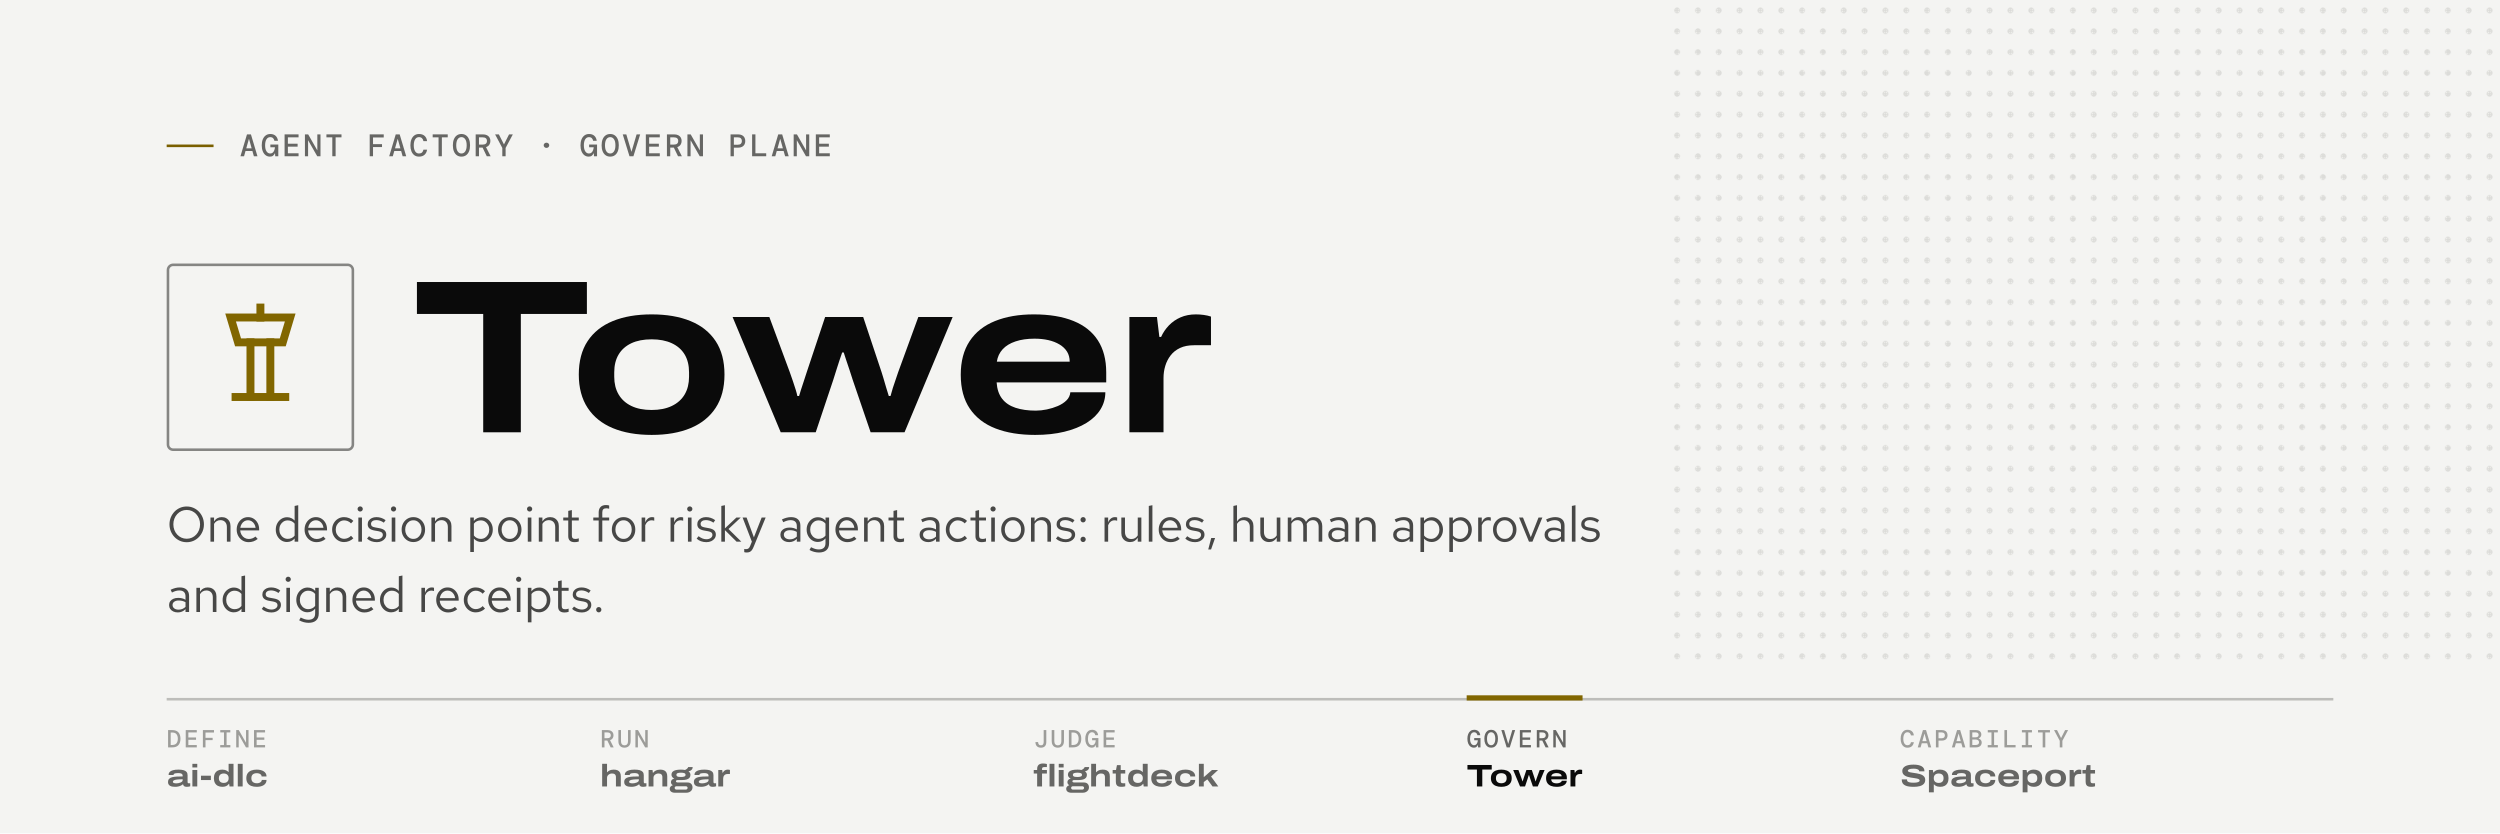
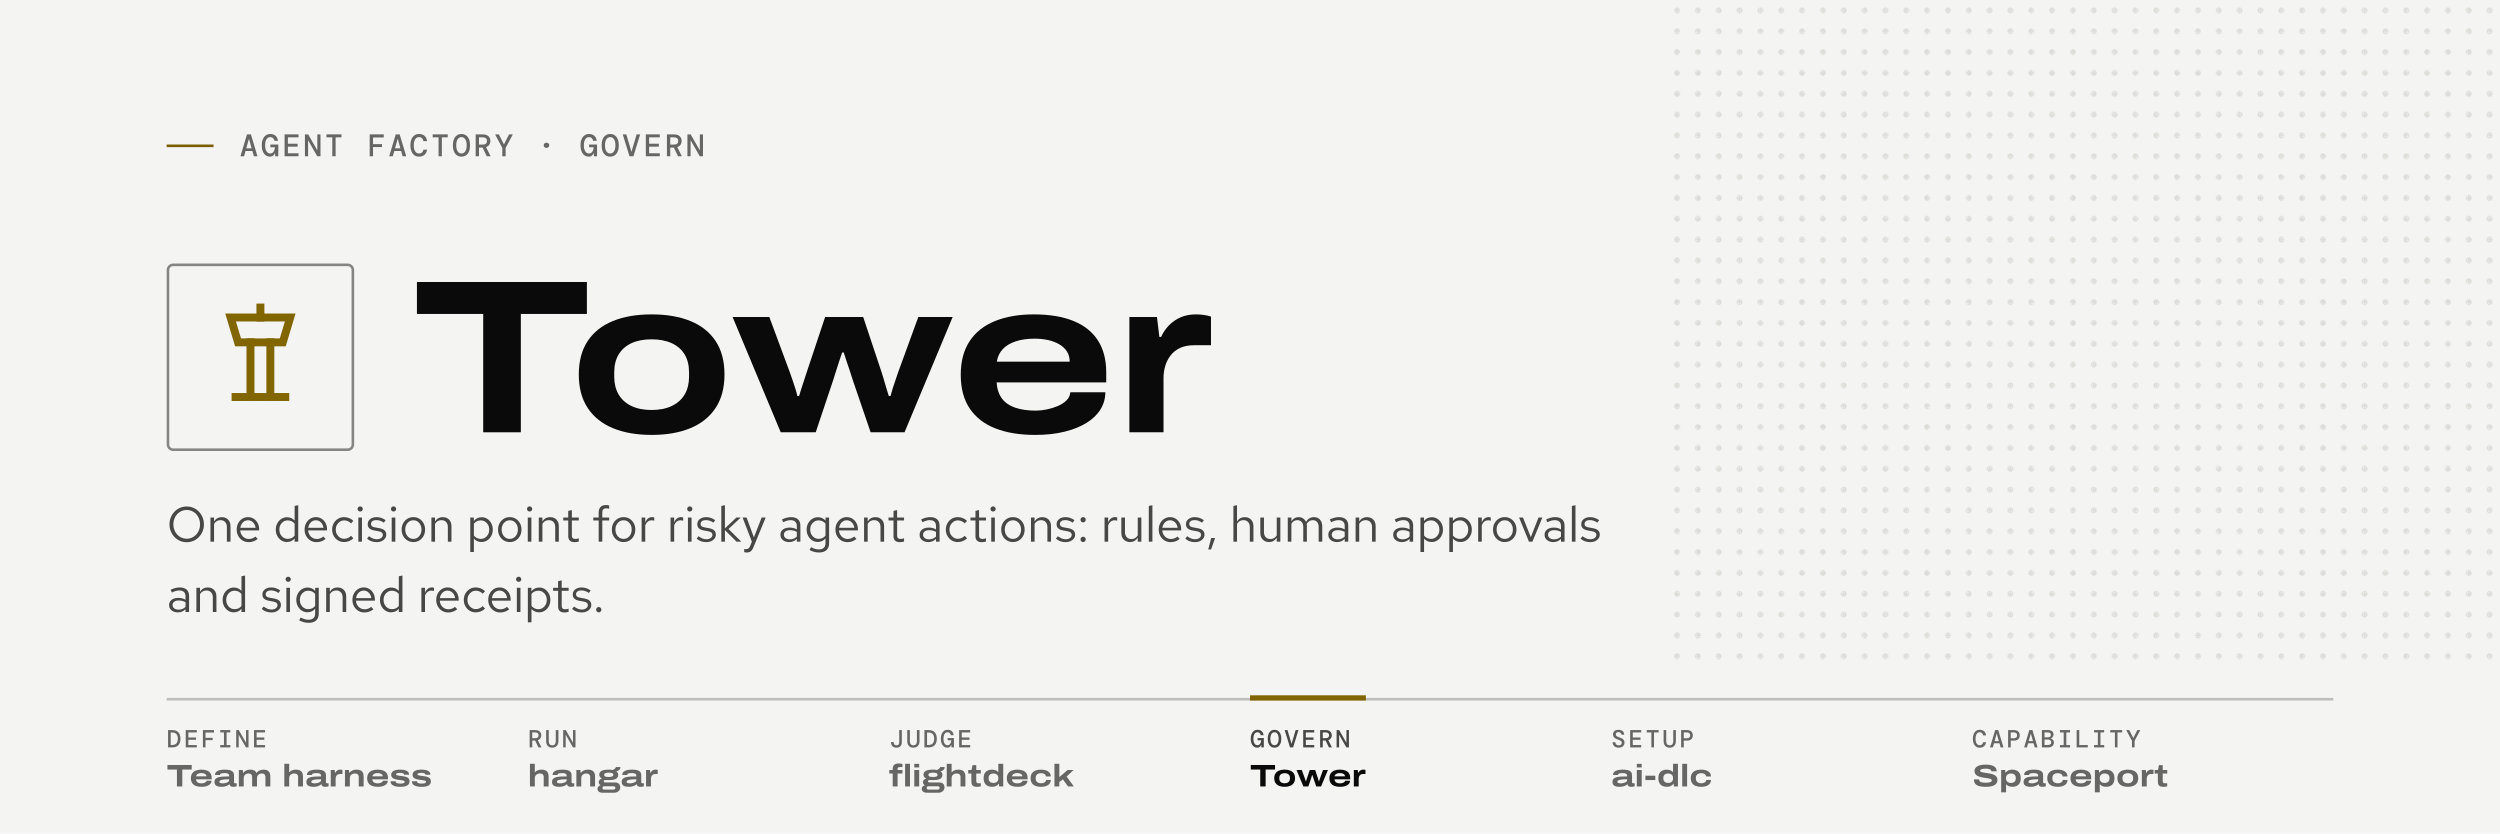
<svg xmlns="http://www.w3.org/2000/svg" width="960" height="320" viewBox="0 0 960 320" role="img" aria-labelledby="t d">
  <defs>
    <path id="m1" d="M28 0 237 700H363L572 0H457L410 168H190L143 0ZM297 550 214 253H386L303 550Z" />
    <path id="m7" d="M291 -12Q213 -12 154 32.5Q95 77 62 158Q29 239 29 350Q29 459 62 540Q95 621 156.5 666.5Q218 712 304 712Q408 712 471.5 655Q535 598 549 494H434Q424 548 390.5 580Q357 612 304 612Q223 612 180 542Q137 472 137 350Q137 223 182.5 155.5Q228 88 301 88Q350 88 382 117Q414 146 431 191.5Q448 237 452 288H305V376H559V0H461L454 94H448Q428 48 392 18Q356 -12 291 -12Z" />
    <path id="m5" d="M80 0V700H527V605H186V401H497V307H186V95H527V0Z" />
    <path id="m15" d="M51 0V700H155L448 187V700H549V0H445L152 513V0Z" />
    <path id="m21" d="M247 0V605H59V700H541V605H353V0Z" />
    <path id="m6" d="M84 0V700H533V601H190V387H478V294H190V0Z" />
    <path id="m3" d="M302 -12Q214 -12 152.5 33Q91 78 58.5 159.5Q26 241 26 349Q26 458 58.5 539.5Q91 621 153 666.5Q215 712 302 712Q415 712 482 650.5Q549 589 560 484H443Q434 539 398.5 575.5Q363 612 301 612Q222 612 178 542Q134 472 134 349Q134 227 178 157.5Q222 88 301 88Q365 88 399 121.5Q433 155 443 210H560Q544 107 479 47.5Q414 -12 302 -12Z" />
    <path id="m16" d="M300 -12Q215 -12 153 32Q91 76 58 157Q25 238 25 350Q25 462 58 543Q91 624 153 668Q215 712 300 712Q386 712 447.5 668Q509 624 542 543Q575 462 575 350Q575 238 542 157Q509 76 447.5 32Q386 -12 300 -12ZM300 88Q375 88 421 155.5Q467 223 467 350Q467 477 421 544.5Q375 612 300 612Q224 612 178.5 544.5Q133 477 133 350Q133 223 178.5 155.5Q224 88 300 88Z" />
    <path id="m19" d="M75 0V700H304Q386 700 439.5 672Q493 644 519.5 596.5Q546 549 546 489Q546 421 511.5 368.5Q477 316 406 292L553 0H430L296 277H181V0ZM181 373H298Q370 373 403.5 405Q437 437 437 489Q437 542 404 573.5Q371 605 297 605H181Z" />
    <path id="m26" d="M247 0V266L16 700H137L300 378L463 700H584L353 266V0Z" />
    <path id="m87" d="M300 267Q263 267 237 291.5Q211 316 211 351Q211 386 237 410Q263 434 300 434Q338 434 363.5 410Q389 386 389 351Q389 316 363.5 291.5Q338 267 300 267Z" />
    <path id="m23" d="M237 0 21 700H135L300 140L465 700H579L363 0Z" />
-     <path id="m17" d="M71 0V700H308Q388 700 440 672.5Q492 645 517 597Q542 549 542 487Q542 425 517 377Q492 329 440 301.5Q388 274 308 274H177V0ZM177 369H303Q371 369 402.5 401Q434 433 434 487Q434 540 402.5 572.5Q371 605 303 605H177Z" />
-     <path id="m12" d="M81 0V700H187V95H532V0Z" />
    <path id="d20" d="M328 0V541H25V687H802V541H500V0Z" />
    <path id="d43" d="M380 -12Q277 -12 202.5 19Q128 50 87.5 111.5Q47 173 47 264Q47 356 87.5 417Q128 478 202.5 508.5Q277 539 380 539Q483 539 557.5 508.5Q632 478 672.5 417Q713 356 713 264Q713 173 672.5 111.5Q632 50 557.5 19Q483 -12 380 -12ZM380 102Q434 102 472.5 120.5Q511 139 531 173Q551 207 551 254V274Q551 322 531 355.5Q511 389 472.5 407Q434 425 380 425Q325 425 287 407Q249 389 229 355.5Q209 322 209 274V254Q209 207 229 173Q249 139 287 120.5Q325 102 380 102Z" />
    <path id="d51" d="M224 0 4 527H172L265 276Q273 254 280 233Q287 212 292.5 194.5Q298 177 300 166H308Q311 177 316.5 194Q322 211 329 232Q336 253 343 275L427 527H601L685 275Q688 267 693.5 247.5Q699 228 705.5 206.5Q712 185 718 166H726Q730 182 736.5 202.5Q743 223 750 242.5Q757 262 761 275L853 527H1010L790 0H635L553 240Q546 263 538 286.5Q530 310 523 331Q516 352 512 365H505Q500 350 492.5 328.5Q485 307 478 283.5Q471 260 464 239L384 0Z" />
    <path id="d32" d="M387 -12Q282 -12 206 17.5Q130 47 88.5 108Q47 169 47 263Q47 355 87.5 416.5Q128 478 203.5 508.5Q279 539 381 539Q488 539 562 509Q636 479 674 420Q712 361 712 274V228H211Q214 182 236 153.5Q258 125 297.5 112Q337 99 390 99Q414 99 440.5 104.5Q467 110 490.5 120Q514 130 530 145.5Q546 161 548 183H708Q708 141 686 105Q664 69 622 43Q580 17 520.5 2.5Q461 -12 387 -12ZM212 323H545Q545 349 533 368.5Q521 388 498.5 401.5Q476 415 447 421.5Q418 428 384 428Q335 428 297.5 415.5Q260 403 238.5 379.5Q217 356 212 323Z" />
    <path id="d46" d="M69 0V527H195L206 436H214Q227 465 249.5 488.5Q272 512 303 525.5Q334 539 373 539Q391 539 409 536.5Q427 534 442 529V398H365Q327 398 300.5 385.5Q274 373 257.5 351.5Q241 330 233 303.5Q225 277 225 248V0Z" />
    <path id="s15" d="M405 -11Q332 -11 269 16.5Q206 44 158.5 93.5Q111 143 84 208.5Q57 274 57 350Q57 426 84 491.5Q111 557 158.5 606.5Q206 656 269 683.5Q332 711 405 711Q478 711 541 683.5Q604 656 651.5 606.5Q699 557 726 491.5Q753 426 753 350Q753 274 726 208.5Q699 143 651.5 93.5Q604 44 541 16.5Q478 -11 405 -11ZM405 59Q462 59 511 81Q560 103 597 143Q634 183 654.5 236Q675 289 675 350Q675 412 654.5 464.5Q634 517 597 557Q560 597 511 619Q462 641 405 641Q348 641 299 619Q250 597 213 557Q176 517 155.5 464.5Q135 412 135 350Q135 289 155.5 236Q176 183 213 143Q250 103 299 81Q348 59 405 59Z" />
    <path id="s41" d="M75 0V488H148V409Q176 453 215 474.5Q254 496 303 496Q356 496 395.5 473.5Q435 451 457.5 410.5Q480 370 480 316V0H407V295Q407 360 371.5 397.5Q336 435 276 435Q236 435 203 416Q170 397 148 360V0Z" />
    <path id="s31" d="M295 -10Q227 -10 172 23.5Q117 57 85 114.5Q53 172 53 244Q53 316 83.5 373Q114 430 166 463Q218 496 283 496Q347 496 397.5 463.5Q448 431 477.5 375.5Q507 320 507 250V228H124Q128 178 151.5 138.5Q175 99 213.5 76.5Q252 54 298 54Q336 54 371.5 67.5Q407 81 432 104L478 55Q436 22 391 6Q346 -10 295 -10ZM126 280H435Q430 324 408.5 358.5Q387 393 354.5 413Q322 433 282 433Q242 433 209 413.5Q176 394 154.5 359.5Q133 325 126 280Z" />
    <path id="s30" d="M278 -7Q215 -7 164 26.5Q113 60 83 116.5Q53 173 53 243Q53 314 83.5 370.5Q114 427 166 460.5Q218 494 282 494Q327 494 366 476.5Q405 459 434 426V722L507 737V0H434V65Q406 30 366 11.5Q326 -7 278 -7ZM296 57Q339 57 375 74Q411 91 434 122V364Q410 395 373.5 412.5Q337 430 296 430Q247 430 208.5 406Q170 382 147.5 340Q125 298 125 244Q125 191 147.5 148.5Q170 106 208.5 81.5Q247 57 296 57Z" />
    <path id="s29" d="M294 -8Q226 -8 171.5 25.5Q117 59 85 116.5Q53 174 53 244Q53 315 85 372Q117 429 171.5 462.5Q226 496 294 496Q348 496 397 476Q446 456 482 420L435 369Q409 398 372 414Q335 430 297 430Q249 430 210.5 405Q172 380 149 338Q126 296 126 244Q126 192 149 150Q172 108 210.5 83Q249 58 297 58Q335 58 372 74.5Q409 91 435 119L482 68Q446 32 397 12Q348 -8 294 -8Z" />
    <path id="s35" d="M74 0V488H147V0ZM111 609Q89 609 73.5 624.5Q58 640 58 661Q58 682 73.5 697.5Q89 713 111 713Q133 713 148.5 697.5Q164 682 164 661Q164 640 148.5 624.5Q133 609 111 609Z" />
    <path id="s46" d="M226 -10Q166 -10 115 8.5Q64 27 28 62L67 110Q111 78 148 63.5Q185 49 224 49Q277 49 312 74Q347 99 347 138Q347 168 326.5 185Q306 202 259 211L179 225Q108 238 74.5 269Q41 300 41 353Q41 395 63.5 427Q86 459 126 477.5Q166 496 217 496Q267 496 312 481.5Q357 467 403 435L367 384Q329 411 291 423.5Q253 436 214 436Q166 436 137 415Q108 394 108 358Q108 328 126.5 312Q145 296 192 288L274 273Q348 260 382 228Q416 196 416 142Q416 99 391 64.5Q366 30 323 10Q280 -10 226 -10Z" />
    <path id="s42" d="M290 -8Q223 -8 169 25Q115 58 84 115Q53 172 53 244Q53 316 84 373Q115 430 169 463Q223 496 290 496Q358 496 411.5 463Q465 430 496 373Q527 316 527 244Q527 172 496 115Q465 58 411.5 25Q358 -8 290 -8ZM290 56Q338 56 375 80.5Q412 105 433.5 148Q455 191 455 244Q455 298 433.5 340.5Q412 383 375 407.5Q338 432 290 432Q242 432 205 407.5Q168 383 146.5 340.5Q125 298 125 244Q125 191 146.5 148Q168 105 205 80.5Q242 56 290 56Z" />
    <path id="s43" d="M75 -209V488H147V418Q175 455 215.5 474.5Q256 494 305 494Q369 494 419.5 460.5Q470 427 500 370.5Q530 314 530 244Q530 174 499.5 117Q469 60 417.5 26.5Q366 -7 301 -7Q255 -7 216 10.5Q177 28 148 61V-209ZM287 56Q336 56 374.5 80.5Q413 105 435.5 147.5Q458 190 458 243Q458 297 435.5 339Q413 381 374.5 405.5Q336 430 287 430Q244 430 207.5 412.5Q171 395 148 363V124Q172 92 208.5 74Q245 56 287 56Z" />
    <path id="s47" d="M261 -10Q198 -10 165.5 20.5Q133 51 133 109V428H32V488H133V622L206 639V488H346V428H206V128Q206 89 222.5 72Q239 55 277 55Q296 55 311 58Q326 61 346 68V3Q326 -4 304 -7Q282 -10 261 -10Z" />
    <path id="s32" d="M137 0V428H28V488H137V590Q137 662 175 701Q213 740 283 740Q303 740 319.5 738Q336 736 349 731V665Q333 670 320 672Q307 674 290 674Q248 674 229 653.5Q210 633 210 589V488H349V428H210V0Z" />
    <path id="s45" d="M75 0V488H148V388Q167 439 202.5 467.5Q238 496 284 496Q297 496 308 494.5Q319 493 330 489V423Q318 427 304.5 429.5Q291 432 279 432Q234 432 200.5 406Q167 380 148 333V0Z" />
    <path id="s38" d="M75 0V722L148 737V269L380 488H468L220 256L479 0H383L148 233V0Z" />
    <path id="s52" d="M96 -219Q73 -219 49 -212V-147Q59 -149 70 -150Q81 -151 89 -151Q117 -151 135.5 -136Q154 -121 167 -89L203 0L15 488H96L244 87L401 488H482L236 -111Q220 -150 201 -174Q182 -198 157 -208.5Q132 -219 96 -219Z" />
    <path id="s27" d="M226 -9Q174 -9 134 10Q94 29 71.5 62.5Q49 96 49 140Q49 184 72 216.5Q95 249 136 267Q177 285 232 285Q274 285 311.5 276Q349 267 381 247V314Q381 374 349 404.5Q317 435 255 435Q221 435 185.5 425Q150 415 107 393L80 449Q178 496 264 496Q355 496 404 451.5Q453 407 453 324V0H381V57Q349 24 310 7.5Q271 -9 226 -9ZM119 142Q119 99 152.5 73Q186 47 241 47Q282 47 316.5 61Q351 75 381 103V197Q350 215 317 223.5Q284 232 243 232Q187 232 153 207.5Q119 183 119 142Z" />
    <path id="s33" d="M301 -219Q252 -219 202.5 -205.5Q153 -192 111 -168L142 -112Q187 -135 224 -146Q261 -157 298 -157Q365 -157 399.5 -125Q434 -93 434 -32V66Q406 31 366 12.5Q326 -6 278 -6Q215 -6 164 27.5Q113 61 83 117.5Q53 174 53 244Q53 314 83.5 370.5Q114 427 166 460.5Q218 494 282 494Q328 494 367 476.5Q406 459 435 425V488H507V-31Q507 -122 454 -170.5Q401 -219 301 -219ZM296 57Q339 57 375 74.5Q411 92 434 123V364Q410 395 373.5 412.5Q337 430 296 430Q247 430 208.5 406Q170 382 147.5 340Q125 298 125 244Q125 191 147.5 148.5Q170 106 208.5 81.5Q247 57 296 57Z" />
    <path id="s64" d="M125 -8Q103 -8 87.5 8Q72 24 72 46Q72 69 87.5 84.5Q103 100 125 100Q147 100 162.5 84.5Q178 69 178 46Q178 24 162.5 8Q147 -8 125 -8ZM125 389Q103 389 87.5 405Q72 421 72 443Q72 466 87.5 481.5Q103 497 125 497Q147 497 162.5 481.5Q178 466 178 443Q178 421 162.5 405Q147 389 125 389Z" />
    <path id="s48" d="M249 -8Q197 -8 157 15Q117 38 94.5 79Q72 120 72 173V488H146V194Q146 129 181 91Q216 53 276 53Q317 53 349.5 72Q382 91 404 127V488H477V0H404V79Q376 36 337.5 14Q299 -8 249 -8Z" />
    <path id="s39" d="M75 0V722L148 737V0Z" />
    <path id="s63" d="M50 -157 110 74H188L107 -157Z" />
    <path id="s34" d="M75 0V722L148 737V409Q176 453 215 474.5Q254 496 303 496Q356 496 395.5 473.5Q435 451 457.5 410.5Q480 370 480 316V0H407V295Q407 360 371.5 397.5Q336 435 276 435Q236 435 203 416Q170 397 148 360V0Z" />
    <path id="s40" d="M75 0V488H148V412Q176 454 212 475Q248 496 293 496Q345 496 384 470.5Q423 445 443 401Q472 448 512.5 472Q553 496 606 496Q655 496 692.5 473Q730 450 751 409.5Q772 369 772 315V0H699V297Q699 361 667 398Q635 435 579 435Q541 435 510.5 416Q480 397 457 358Q459 348 460 337Q461 326 461 315V0H388V297Q388 361 355.5 398Q323 435 267 435Q192 435 148 363V0Z" />
    <path id="s49" d="M215 0 15 488H94L252 91L408 488H486L285 0Z" />
    <path id="s62" d="M125 -8Q103 -8 87.5 8Q72 24 72 46Q72 69 87.5 84.5Q103 100 125 100Q147 100 162.5 84.5Q178 69 178 46Q178 24 162.5 8Q147 -8 125 -8Z" />
    <path id="m4" d="M57 0V700H225Q394 700 476 606.5Q558 513 558 350Q558 187 476 93.5Q394 0 225 0ZM163 98H221Q343 98 397 166.5Q451 235 451 350Q451 465 397 533.5Q343 602 221 602H163Z" />
    <path id="m9" d="M95 0V94H247V606H97V700H503V606H353V94H505V0Z" />
    <path id="d28" d="M270 -12Q222 -12 181 -4.5Q140 3 109 20.5Q78 38 60.5 68Q43 98 43 144Q43 207 78 243.5Q113 280 176.5 296Q240 312 325.5 316.5Q411 321 512 321V340Q512 373 496 392Q480 411 447.5 419.5Q415 428 363 428Q324 428 291.5 422.5Q259 417 240 405.5Q221 394 221 376V366H64Q63 370 62.5 373.5Q62 377 62 382Q62 429 97 464.5Q132 500 201.5 519.5Q271 539 374 539Q470 539 535.5 522Q601 505 635 466Q669 427 669 362V141Q669 123 676.5 112.5Q684 102 702 102H754V6Q742 1 714 -5.5Q686 -12 652 -12Q606 -12 579.5 -1.5Q553 9 541 27.5Q529 46 524 68H516Q488 43 449.5 25Q411 7 366 -2.5Q321 -12 270 -12ZM311 99Q339 99 373.5 105.5Q408 112 440 124.5Q472 137 492 156Q512 175 512 202V230Q405 230 336 222Q267 214 233 197Q199 180 199 149Q199 128 215.5 117.5Q232 107 258 103Q284 99 311 99Z" />
-     <path id="d36" d="M69 608V724H225V608ZM69 0V527H225V0Z" />
-     <path id="d180" d="M50 205V344H366V205Z" />
-     <path id="d31" d="M320 -12Q238 -12 177 18Q116 48 81.5 109.5Q47 171 47 263Q47 357 81 418Q115 479 175 509Q235 539 313 539Q352 539 389 530.5Q426 522 457.5 505Q489 488 511 462H518V724H675V0H548L535 83H527Q489 31 435.5 9.5Q382 -12 320 -12ZM362 113Q412 113 447 130.5Q482 148 500.5 181Q519 214 519 259V267Q519 302 508.5 329Q498 356 477.5 375Q457 394 427.5 404.5Q398 415 361 415Q312 415 277.5 397.5Q243 380 225 348Q207 316 207 271V256Q207 211 225.5 179Q244 147 278.5 130Q313 113 362 113Z" />
-     <path id="d40" d="M69 0V724H225V0Z" />
-     <path id="d30" d="M381 -12Q277 -12 202.5 18.5Q128 49 88 110.5Q48 172 48 264Q48 356 88 417Q128 478 202.5 508.5Q277 539 381 539Q446 539 503.5 525.5Q561 512 604 484.5Q647 457 671 416Q695 375 695 320H537Q537 354 516 377Q495 400 459.5 412.5Q424 425 381 425Q326 425 288 407Q250 389 230 355.5Q210 322 210 274V254Q210 207 230.5 173Q251 139 290.5 120.5Q330 102 387 102Q429 102 464.5 115.5Q500 129 521.5 153Q543 177 543 208H695Q695 152 670.5 110.5Q646 69 603.5 42Q561 15 503.5 1.5Q446 -12 381 -12Z" />
-     <path id="m22" d="M298 -12Q227 -12 171.5 17Q116 46 84 105.5Q52 165 52 256V700H158V250Q158 170 196 126.5Q234 83 300 83Q366 83 404 126.5Q442 170 442 250V700H548V256Q548 165 515 105.5Q482 46 425.5 17Q369 -12 298 -12Z" />
+     <path id="d41" d="M69 0V527H195L206 438H215Q243 476 278.5 498Q314 520 354.5 529.5Q395 539 434 539Q508 539 557.5 514.5Q607 490 629 438H639Q667 476 703 498Q739 520 779.5 529.5Q820 539 860 539Q931 539 979.5 515.5Q1028 492 1052 444Q1076 396 1076 323V0H920V298Q920 329 911.5 351.5Q903 374 887.5 388Q872 402 850.5 408.5Q829 415 802 415Q762 415 727.5 397.5Q693 380 671.5 349.5Q650 319 650 278V0H494V298Q494 329 486 351.5Q478 374 462.5 388Q447 402 425.5 408.5Q404 415 376 415Q336 415 301.5 397.5Q267 380 246 349.5Q225 319 225 278V0Z" />
    <path id="d35" d="M69 0V724H225V457H233Q260 488 294.5 506Q329 524 366.5 531.5Q404 539 440 539Q515 539 565.5 515.5Q616 492 641 444Q666 396 666 323V0H510V298Q510 329 501 351.5Q492 374 476 388Q460 402 436.5 408.5Q413 415 384 415Q342 415 306 397.5Q270 380 247.5 349.5Q225 319 225 278V0Z" />
    <path id="d42" d="M69 0V527H195L206 438H215Q244 476 280.5 498Q317 520 358.5 529.5Q400 539 440 539Q515 539 565.5 515.5Q616 492 641 444Q666 396 666 323V0H510V298Q510 329 501 351.5Q492 374 476 388Q460 402 436.5 408.5Q413 415 384 415Q342 415 306 397.5Q270 380 247.5 349.5Q225 319 225 278V0Z" />
+     <path id="d47" d="M340 -12Q281 -12 227 -2.5Q173 7 130.5 26Q88 45 63 76Q38 107 38 149Q38 154 38.5 158Q39 162 40 166H200Q200 164 199.5 161Q199 158 199 156Q199 133 219 119Q239 105 271.5 98.5Q304 92 341 92Q376 92 409.5 96Q443 100 465 111.5Q487 123 487 147Q487 171 461 182Q435 193 388.5 198.5Q342 204 280 213Q233 220 192.5 231Q152 242 121.5 259.5Q91 277 74 305Q57 333 57 374Q57 418 78 449.5Q99 481 137.5 501Q176 521 230 530Q284 539 349 539Q406 539 456.5 530Q507 521 545 502Q583 483 605 455Q627 427 627 390Q627 386 627 382Q627 378 626 375H466V380Q466 400 449 412Q432 424 405 429.5Q378 435 347 435Q336 435 314 434Q292 433 268.5 429Q245 425 229 416Q213 407 213 390Q213 369 238 359Q263 349 303.5 344Q344 339 391 333Q441 327 486.5 318Q532 309 567.5 291.5Q603 274 623 244Q643 214 643 166Q643 116 622 81.5Q601 47 561.5 26.5Q522 6 465.5 -3Q409 -12 340 -12Z" />
+     <path id="m22" d="M298 -12Q227 -12 171.5 17Q116 46 84 105.5Q52 165 52 256V700H158V250Q158 170 196 126.5Q234 83 300 83Q366 83 404 126.5Q442 170 442 250V700H548V256Q548 165 515 105.5Q482 46 425.5 17Q369 -12 298 -12Z" />
    <path id="d34" d="M177 -201Q134 -201 96.5 -188Q59 -175 36 -147Q13 -119 13 -73Q13 -34 41 -4Q69 26 113 41Q81 57 66.5 83Q52 109 52 139Q52 181 80.5 211.5Q109 242 158 249Q118 270 93.5 302.5Q69 335 69 372Q69 434 105 471Q141 508 209 523.5Q277 539 373 539Q408 539 440 536Q472 533 501 527Q550 549 574.5 574.5Q599 600 603 621H748Q747 583 731 556Q715 529 685 511Q655 493 613 484Q643 464 659.5 435.5Q676 407 676 371Q676 314 644.5 277Q613 240 553.5 222.5Q494 205 409 205H273Q243 205 227 195Q211 185 211 167Q211 149 226.5 138Q242 127 277 127H581Q660 127 701 82.5Q742 38 742 -31Q742 -82 715 -120Q688 -158 643.5 -179.5Q599 -201 545 -201ZM228 -101H527Q543 -101 556 -94.5Q569 -88 577 -75Q585 -62 585 -46Q585 -21 567.5 -7Q550 7 527 7H232Q206 7 188.5 -6.5Q171 -20 171 -45Q171 -70 187.5 -85.5Q204 -101 228 -101ZM373 303Q441 303 480 318Q519 333 519 372Q519 411 480 426Q441 441 373 441Q305 441 266 426Q227 411 227 372Q227 344 244.5 329Q262 314 295 308.5Q328 303 373 303Z" />
    <path id="m10" d="M309 -12Q201 -12 143 48.5Q85 109 85 215H192Q193 160 220 122Q247 84 308 84Q367 84 392.5 121Q418 158 418 213V700H524V213Q524 105 467 46.5Q410 -12 309 -12Z" />
    <path id="d60" d="M122 0V413H13V527H122V566Q122 622 143.5 659.5Q165 697 206 716Q247 735 306 735Q326 735 349 733Q372 731 394 727.5Q416 724 434 718V621H366Q318 621 298.5 608.5Q279 596 279 565V527H434V413H279V0ZM519 0V724H675V0Z" />
+     <path id="d36" d="M69 608V724H225V608ZM69 0V527H225V0Z" />
    <path id="d48" d="M304 -12Q243 -12 203.5 3.5Q164 19 145 56.5Q126 94 126 159V413H24V527H131L162 683H282V527H427V413H282V179Q282 141 296.5 121.5Q311 102 359 102H427V5Q413 0 390.5 -4Q368 -8 344.5 -10Q321 -12 304 -12Z" />
+     <path id="d31" d="M320 -12Q238 -12 177 18Q116 48 81.5 109.5Q47 171 47 263Q47 357 81 418Q115 479 175 509Q235 539 313 539Q352 539 389 530.5Q426 522 457.5 505Q489 488 511 462H518V724H675V0H548L535 83H527Q489 31 435.5 9.5Q382 -12 320 -12ZM362 113Q412 113 447 130.5Q482 148 500.5 181Q519 214 519 259V267Q519 302 508.5 329Q498 356 477.5 375Q457 394 427.5 404.5Q398 415 361 415Q312 415 277.5 397.5Q243 380 225 348Q207 316 207 271V256Q207 211 225.5 179Q244 147 278.5 130Q313 113 362 113Z" />
+     <path id="d30" d="M381 -12Q277 -12 202.5 18.5Q128 49 88 110.5Q48 172 48 264Q48 356 88 417Q128 478 202.5 508.5Q277 539 381 539Q446 539 503.5 525.5Q561 512 604 484.5Q647 457 671 416Q695 375 695 320H537Q537 354 516 377Q495 400 459.5 412.5Q424 425 381 425Q326 425 288 407Q250 389 230 355.5Q210 322 210 274V254Q210 207 230.5 173Q251 139 290.5 120.5Q330 102 387 102Q429 102 464.5 115.5Q500 129 521.5 153Q543 177 543 208H695Q695 152 670.5 110.5Q646 69 603.5 42Q561 15 503.5 1.5Q446 -12 381 -12Z" />
    <path id="d39" d="M69 0V724H225V298L488 527H682L458 318L690 0H504L339 227L225 143V0Z" />
+     <path id="m20" d="M307 -12Q233 -12 177.5 15Q122 42 90.5 92Q59 142 58 211H170Q171 158 206.5 120.5Q242 83 306 83Q365 83 398 110.5Q431 138 431 182Q431 219 411.5 243.5Q392 268 351 287.5Q310 307 245 328Q158 356 117 405.5Q76 455 76 527Q76 610 136 661Q196 712 301 712Q403 712 465 659.5Q527 607 529 514H416Q416 539 402 562.5Q388 586 362 601.5Q336 617 298 617Q251 618 219 594.5Q187 571 187 531Q187 482 226 454.5Q265 427 353 398Q408 380 450.5 354.5Q493 329 517.5 289.5Q542 250 542 189Q542 133 514 87.5Q486 42 433.5 15Q381 -12 307 -12Z" />
+     <path id="m17" d="M71 0V700H308Q388 700 440 672.5Q492 645 517 597Q542 549 542 487Q542 425 517 377Q492 329 440 301.5Q388 274 308 274H177V0ZM177 369H303Q371 369 402.5 401Q434 433 434 487Q434 540 402.5 572.5Q371 605 303 605H177Z" />
+     <path id="d180" d="M50 205V344H366V205Z" />
+     <path id="d40" d="M69 0V724H225V0Z" />
    <path id="m2" d="M56 0V700H306Q415 700 471 650Q527 600 527 521Q527 460 495 422Q463 384 421 367V360Q471 342 507 301.5Q543 261 543 195Q543 141 516.5 96.5Q490 52 439 26Q388 0 314 0ZM162 408H293Q354 408 386 432.5Q418 457 418 507Q418 606 291 606H162ZM162 98H300Q365 98 400 126Q435 154 435 208Q435 261 398 289.5Q361 318 298 318H162Z" />
+     <path id="m12" d="M81 0V700H187V95H532V0Z" />
    <path id="d19" d="M440 -12Q359 -12 289.5 -2.5Q220 7 167 32Q114 57 85 101.5Q56 146 56 215Q56 217 56 220Q56 223 57 225H226Q225 221 225 216Q225 211 225 205Q225 174 250 155.5Q275 137 322 128.5Q369 120 432 120Q459 120 486.5 122Q514 124 539.5 128.5Q565 133 585 141Q605 149 617 161.5Q629 174 629 191Q629 215 605.5 229.5Q582 244 542.5 253Q503 262 453.5 268.5Q404 275 351 283.5Q298 292 248.5 306.5Q199 321 159.5 344.5Q120 368 96.5 405Q73 442 73 496Q73 546 98 584Q123 622 170 648Q217 674 283.5 686.5Q350 699 433 699Q517 699 582 685.5Q647 672 691.5 646.5Q736 621 758.5 583.5Q781 546 781 498V483H613V494Q613 516 591.5 532.5Q570 549 531.5 559Q493 569 442 569Q375 569 333 560.5Q291 552 271 537.5Q251 523 251 506Q251 484 274.5 471Q298 458 337.5 450Q377 442 426.5 435.5Q476 429 529 420Q582 411 631.5 397.5Q681 384 720.5 360Q760 336 783.5 300.5Q807 265 807 212Q807 131 760 81.5Q713 32 630.5 10Q548 -12 440 -12Z" />
    <path id="d44" d="M69 -189V527H195L208 444H217Q254 497 307.5 518Q361 539 424 539Q505 539 566 509Q627 479 661.5 418Q696 357 696 264Q696 171 662 109.5Q628 48 568.5 18Q509 -12 431 -12Q392 -12 354.5 -3.5Q317 5 286 22Q255 39 233 65H225V-189ZM383 113Q432 113 466.5 130.5Q501 148 519 180Q537 212 537 256V271Q537 316 519 348.5Q501 381 466 398Q431 415 381 415Q332 415 296.5 397Q261 379 242.5 346.5Q224 314 224 268V260Q224 226 234.5 198.5Q245 171 265.5 152Q286 133 315.5 123Q345 113 383 113Z" />
  </defs>
  <rect width="960" height="320" fill="#F4F4F2" />
  <pattern id="dots" x="640" y="0" width="8" height="8" patternUnits="userSpaceOnUse">
    <circle cx="4" cy="4" r="1.1" fill="#DCDCD9" />
  </pattern>
  <rect x="640" y="0" width="320" height="256" fill="url(#dots)" />
  <g transform="translate(0 0) scale(1)">
    <rect x="64" y="55.5" width="18" height="1" fill="#7A5F00" />
    <g fill="#666664">
      <use href="#m1" transform="translate(92 60) scale(0.012 -0.012)" />
      <use href="#m7" transform="translate(100.16 60) scale(0.012 -0.012)" />
      <use href="#m5" transform="translate(108.32 60) scale(0.012 -0.012)" />
      <use href="#m15" transform="translate(116.48 60) scale(0.012 -0.012)" />
      <use href="#m21" transform="translate(124.64 60) scale(0.012 -0.012)" />
      <use href="#m6" transform="translate(140.96 60) scale(0.012 -0.012)" />
      <use href="#m1" transform="translate(149.12 60) scale(0.012 -0.012)" />
      <use href="#m3" transform="translate(157.28 60) scale(0.012 -0.012)" />
      <use href="#m21" transform="translate(165.44 60) scale(0.012 -0.012)" />
      <use href="#m16" transform="translate(173.6 60) scale(0.012 -0.012)" />
      <use href="#m19" transform="translate(181.76 60) scale(0.012 -0.012)" />
      <use href="#m26" transform="translate(189.92 60) scale(0.012 -0.012)" />
      <use href="#m87" transform="translate(206.24 60) scale(0.012 -0.012)" />
      <use href="#m7" transform="translate(222.56 60) scale(0.012 -0.012)" />
      <use href="#m16" transform="translate(230.72 60) scale(0.012 -0.012)" />
      <use href="#m23" transform="translate(238.88 60) scale(0.012 -0.012)" />
      <use href="#m5" transform="translate(247.04 60) scale(0.012 -0.012)" />
      <use href="#m19" transform="translate(255.2 60) scale(0.012 -0.012)" />
      <use href="#m15" transform="translate(263.36 60) scale(0.012 -0.012)" />
-       <use href="#m17" transform="translate(279.68 60) scale(0.012 -0.012)" />
-       <use href="#m12" transform="translate(287.84 60) scale(0.012 -0.012)" />
-       <use href="#m1" transform="translate(296 60) scale(0.012 -0.012)" />
-       <use href="#m15" transform="translate(304.16 60) scale(0.012 -0.012)" />
-       <use href="#m5" transform="translate(312.32 60) scale(0.012 -0.012)" />
    </g>
    <rect x="64.5" y="101.69" width="71" height="71" rx="2" fill="none" stroke="#858583" />
    <g transform="translate(77.1 114.29) scale(1.908)" fill="none" color="#816600" stroke="#816600" stroke-width="1.6" stroke-linecap="square" stroke-linejoin="miter">
      <path d="M6 4 H18 L16.5 9 H7.5 Z" />
      <path d="M10 9 V20" />
      <path d="M14 9 V20" />
      <path d="M7 20 H17" />
      <path d="M12 4 V2" />
    </g>
    <g fill="#0A0A0A">
      <use href="#d20" transform="translate(158 166) scale(0.084 -0.084)" />
      <use href="#d43" transform="translate(218.31 166) scale(0.084 -0.084)" />
      <use href="#d51" transform="translate(280.98 166) scale(0.084 -0.084)" />
      <use href="#d32" transform="translate(364.98 166) scale(0.084 -0.084)" />
      <use href="#d46" transform="translate(427.89 166) scale(0.084 -0.084)" />
    </g>
    <g fill="#474746">
      <use href="#s15" transform="translate(64 208) scale(0.019 -0.019)" />
      <use href="#s41" transform="translate(79.39 208) scale(0.019 -0.019)" />
      <use href="#s31" transform="translate(89.88 208) scale(0.019 -0.019)" />
      <use href="#s30" transform="translate(104.89 208) scale(0.019 -0.019)" />
      <use href="#s31" transform="translate(115.95 208) scale(0.019 -0.019)" />
      <use href="#s29" transform="translate(126.53 208) scale(0.019 -0.019)" />
      <use href="#s35" transform="translate(136.2 208) scale(0.019 -0.019)" />
      <use href="#s46" transform="translate(140.42 208) scale(0.019 -0.019)" />
      <use href="#s35" transform="translate(149.01 208) scale(0.019 -0.019)" />
      <use href="#s42" transform="translate(153.22 208) scale(0.019 -0.019)" />
      <use href="#s41" transform="translate(164.24 208) scale(0.019 -0.019)" />
      <use href="#s43" transform="translate(179.16 208) scale(0.019 -0.019)" />
      <use href="#s42" transform="translate(190.24 208) scale(0.019 -0.019)" />
      <use href="#s35" transform="translate(201.26 208) scale(0.019 -0.019)" />
      <use href="#s41" transform="translate(205.47 208) scale(0.019 -0.019)" />
      <use href="#s47" transform="translate(215.68 208) scale(0.019 -0.019)" />
      <use href="#s32" transform="translate(227.29 208) scale(0.019 -0.019)" />
      <use href="#s42" transform="translate(233.94 208) scale(0.019 -0.019)" />
      <use href="#s45" transform="translate(244.96 208) scale(0.019 -0.019)" />
      <use href="#s45" transform="translate(256.07 208) scale(0.019 -0.019)" />
      <use href="#s35" transform="translate(262.76 208) scale(0.019 -0.019)" />
      <use href="#s46" transform="translate(266.98 208) scale(0.019 -0.019)" />
      <use href="#s38" transform="translate(275.56 208) scale(0.019 -0.019)" />
      <use href="#s52" transform="translate(284.86 208) scale(0.019 -0.019)" />
      <use href="#s27" transform="translate(298.74 208) scale(0.019 -0.019)" />
      <use href="#s33" transform="translate(308.74 208) scale(0.019 -0.019)" />
      <use href="#s31" transform="translate(319.8 208) scale(0.019 -0.019)" />
      <use href="#s41" transform="translate(330.38 208) scale(0.019 -0.019)" />
      <use href="#s47" transform="translate(340.58 208) scale(0.019 -0.019)" />
      <use href="#s27" transform="translate(352.19 208) scale(0.019 -0.019)" />
      <use href="#s29" transform="translate(362.19 208) scale(0.019 -0.019)" />
      <use href="#s47" transform="translate(372.05 208) scale(0.019 -0.019)" />
      <use href="#s35" transform="translate(379.23 208) scale(0.019 -0.019)" />
      <use href="#s42" transform="translate(383.45 208) scale(0.019 -0.019)" />
      <use href="#s41" transform="translate(394.47 208) scale(0.019 -0.019)" />
      <use href="#s46" transform="translate(404.95 208) scale(0.019 -0.019)" />
      <use href="#s64" transform="translate(413.54 208) scale(0.019 -0.019)" />
      <use href="#s45" transform="translate(422.72 208) scale(0.019 -0.019)" />
      <use href="#s48" transform="translate(429.22 208) scale(0.019 -0.019)" />
      <use href="#s39" transform="translate(439.71 208) scale(0.019 -0.019)" />
      <use href="#s31" transform="translate(443.94 208) scale(0.019 -0.019)" />
      <use href="#s46" transform="translate(454.62 208) scale(0.019 -0.019)" />
      <use href="#s63" transform="translate(463.02 208) scale(0.019 -0.019)" />
      <use href="#s34" transform="translate(472.2 208) scale(0.019 -0.019)" />
      <use href="#s48" transform="translate(482.59 208) scale(0.019 -0.019)" />
      <use href="#s40" transform="translate(493.08 208) scale(0.019 -0.019)" />
      <use href="#s27" transform="translate(509.13 208) scale(0.019 -0.019)" />
      <use href="#s41" transform="translate(519.13 208) scale(0.019 -0.019)" />
      <use href="#s27" transform="translate(534.04 208) scale(0.019 -0.019)" />
      <use href="#s43" transform="translate(544.03 208) scale(0.019 -0.019)" />
      <use href="#s43" transform="translate(555.11 208) scale(0.019 -0.019)" />
      <use href="#s45" transform="translate(566.19 208) scale(0.019 -0.019)" />
      <use href="#s42" transform="translate(572.31 208) scale(0.019 -0.019)" />
      <use href="#s49" transform="translate(583.04 208) scale(0.019 -0.019)" />
      <use href="#s27" transform="translate(592.18 208) scale(0.019 -0.019)" />
      <use href="#s39" transform="translate(602.17 208) scale(0.019 -0.019)" />
      <use href="#s46" transform="translate(606.41 208) scale(0.019 -0.019)" />
    </g>
    <g fill="#474746">
      <use href="#s27" transform="translate(64 235) scale(0.019 -0.019)" />
      <use href="#s41" transform="translate(73.99 235) scale(0.019 -0.019)" />
      <use href="#s30" transform="translate(84.48 235) scale(0.019 -0.019)" />
      <use href="#s46" transform="translate(99.97 235) scale(0.019 -0.019)" />
      <use href="#s35" transform="translate(108.56 235) scale(0.019 -0.019)" />
      <use href="#s33" transform="translate(112.77 235) scale(0.019 -0.019)" />
      <use href="#s41" transform="translate(123.83 235) scale(0.019 -0.019)" />
      <use href="#s31" transform="translate(134.32 235) scale(0.019 -0.019)" />
      <use href="#s30" transform="translate(144.9 235) scale(0.019 -0.019)" />
      <use href="#s45" transform="translate(160.39 235) scale(0.019 -0.019)" />
      <use href="#s31" transform="translate(166.5 235) scale(0.019 -0.019)" />
      <use href="#s29" transform="translate(177.09 235) scale(0.019 -0.019)" />
      <use href="#s31" transform="translate(186.47 235) scale(0.019 -0.019)" />
      <use href="#s35" transform="translate(197.06 235) scale(0.019 -0.019)" />
      <use href="#s43" transform="translate(201.27 235) scale(0.019 -0.019)" />
      <use href="#s47" transform="translate(211.78 235) scale(0.019 -0.019)" />
      <use href="#s46" transform="translate(219.15 235) scale(0.019 -0.019)" />
      <use href="#s62" transform="translate(227.55 235) scale(0.019 -0.019)" />
    </g>
    <rect x="64" y="268" width="832" height="1" fill="#BDBDBA" />
-     <g fill="#9C9C99">
+     <g fill="#666664">
      <use href="#m4" transform="translate(64 287) scale(0.0095 -0.0095)" />
      <use href="#m5" transform="translate(70.56 287) scale(0.0095 -0.0095)" />
      <use href="#m6" transform="translate(77.11 287) scale(0.0095 -0.0095)" />
      <use href="#m9" transform="translate(83.66 287) scale(0.0095 -0.0095)" />
      <use href="#m15" transform="translate(90.22 287) scale(0.0095 -0.0095)" />
      <use href="#m5" transform="translate(96.78 287) scale(0.0095 -0.0095)" />
    </g>
    <g fill="#666664">
-       <use href="#d28" transform="translate(64 302) scale(0.012 -0.012)" />
-       <use href="#d36" transform="translate(73.05 302) scale(0.012 -0.012)" />
-       <use href="#d180" transform="translate(76.58 302) scale(0.012 -0.012)" />
-       <use href="#d31" transform="translate(81.57 302) scale(0.012 -0.012)" />
-       <use href="#d40" transform="translate(90.48 302) scale(0.012 -0.012)" />
-       <use href="#d30" transform="translate(94.01 302) scale(0.012 -0.012)" />
-     </g>
-     <g fill="#9C9C99">
-       <use href="#m19" transform="translate(230.4 287) scale(0.0095 -0.0095)" />
-       <use href="#m22" transform="translate(236.96 287) scale(0.0095 -0.0095)" />
-       <use href="#m15" transform="translate(243.51 287) scale(0.0095 -0.0095)" />
-     </g>
-     <g fill="#666664">
-       <use href="#d35" transform="translate(230.4 302) scale(0.012 -0.012)" />
-       <use href="#d28" transform="translate(239.18 302) scale(0.012 -0.012)" />
-       <use href="#d42" transform="translate(248.23 302) scale(0.012 -0.012)" />
-       <use href="#d34" transform="translate(257.02 302) scale(0.012 -0.012)" />
-       <use href="#d28" transform="translate(265.94 302) scale(0.012 -0.012)" />
-       <use href="#d46" transform="translate(274.99 302) scale(0.012 -0.012)" />
-     </g>
-     <g fill="#9C9C99">
-       <use href="#m10" transform="translate(396.8 287) scale(0.0095 -0.0095)" />
-       <use href="#m22" transform="translate(403.36 287) scale(0.0095 -0.0095)" />
-       <use href="#m4" transform="translate(409.91 287) scale(0.0095 -0.0095)" />
-       <use href="#m7" transform="translate(416.47 287) scale(0.0095 -0.0095)" />
-       <use href="#m5" transform="translate(423.02 287) scale(0.0095 -0.0095)" />
-     </g>
-     <g fill="#666664">
-       <use href="#d60" transform="translate(396.8 302) scale(0.012 -0.012)" />
-       <use href="#d36" transform="translate(405.73 302) scale(0.012 -0.012)" />
-       <use href="#d34" transform="translate(409.26 302) scale(0.012 -0.012)" />
-       <use href="#d35" transform="translate(418.18 302) scale(0.012 -0.012)" />
-       <use href="#d48" transform="translate(426.97 302) scale(0.012 -0.012)" />
-       <use href="#d31" transform="translate(432.61 302) scale(0.012 -0.012)" />
-       <use href="#d32" transform="translate(441.52 302) scale(0.012 -0.012)" />
-       <use href="#d30" transform="translate(450.63 302) scale(0.012 -0.012)" />
-       <use href="#d39" transform="translate(459.55 302) scale(0.012 -0.012)" />
-     </g>
-     <g fill="#666664">
-       <use href="#m7" transform="translate(563.2 287) scale(0.0095 -0.0095)" />
-       <use href="#m16" transform="translate(569.75 287) scale(0.0095 -0.0095)" />
-       <use href="#m23" transform="translate(576.31 287) scale(0.0095 -0.0095)" />
-       <use href="#m5" transform="translate(582.87 287) scale(0.0095 -0.0095)" />
-       <use href="#m19" transform="translate(589.42 287) scale(0.0095 -0.0095)" />
-       <use href="#m15" transform="translate(595.98 287) scale(0.0095 -0.0095)" />
+       <use href="#d20" transform="translate(64 302) scale(0.012 -0.012)" />
+       <use href="#d32" transform="translate(72.74 302) scale(0.012 -0.012)" />
+       <use href="#d28" transform="translate(81.84 302) scale(0.012 -0.012)" />
+       <use href="#d41" transform="translate(90.89 302) scale(0.012 -0.012)" />
+       <use href="#d35" transform="translate(108.35 302) scale(0.012 -0.012)" />
+       <use href="#d28" transform="translate(117.14 302) scale(0.012 -0.012)" />
+       <use href="#d46" transform="translate(126.18 302) scale(0.012 -0.012)" />
+       <use href="#d42" transform="translate(131.64 302) scale(0.012 -0.012)" />
+       <use href="#d32" transform="translate(140.43 302) scale(0.012 -0.012)" />
+       <use href="#d47" transform="translate(149.54 302) scale(0.012 -0.012)" />
+       <use href="#d47" transform="translate(157.74 302) scale(0.012 -0.012)" />
+     </g>
+     <g fill="#666664">
+       <use href="#m19" transform="translate(202.67 287) scale(0.0095 -0.0095)" />
+       <use href="#m22" transform="translate(209.22 287) scale(0.0095 -0.0095)" />
+       <use href="#m15" transform="translate(215.78 287) scale(0.0095 -0.0095)" />
+     </g>
+     <g fill="#666664">
+       <use href="#d35" transform="translate(202.67 302) scale(0.012 -0.012)" />
+       <use href="#d28" transform="translate(211.45 302) scale(0.012 -0.012)" />
+       <use href="#d42" transform="translate(220.5 302) scale(0.012 -0.012)" />
+       <use href="#d34" transform="translate(229.28 302) scale(0.012 -0.012)" />
+       <use href="#d28" transform="translate(238.21 302) scale(0.012 -0.012)" />
+       <use href="#d46" transform="translate(247.26 302) scale(0.012 -0.012)" />
+     </g>
+     <g fill="#666664">
+       <use href="#m10" transform="translate(341.33 287) scale(0.0095 -0.0095)" />
+       <use href="#m22" transform="translate(347.89 287) scale(0.0095 -0.0095)" />
+       <use href="#m4" transform="translate(354.44 287) scale(0.0095 -0.0095)" />
+       <use href="#m7" transform="translate(361 287) scale(0.0095 -0.0095)" />
+       <use href="#m5" transform="translate(367.55 287) scale(0.0095 -0.0095)" />
+     </g>
+     <g fill="#666664">
+       <use href="#d60" transform="translate(341.33 302) scale(0.012 -0.012)" />
+       <use href="#d36" transform="translate(350.26 302) scale(0.012 -0.012)" />
+       <use href="#d34" transform="translate(353.79 302) scale(0.012 -0.012)" />
+       <use href="#d35" transform="translate(362.72 302) scale(0.012 -0.012)" />
+       <use href="#d48" transform="translate(371.5 302) scale(0.012 -0.012)" />
+       <use href="#d31" transform="translate(377.14 302) scale(0.012 -0.012)" />
+       <use href="#d32" transform="translate(386.06 302) scale(0.012 -0.012)" />
+       <use href="#d30" transform="translate(395.17 302) scale(0.012 -0.012)" />
+       <use href="#d39" transform="translate(404.08 302) scale(0.012 -0.012)" />
+     </g>
+     <g fill="#474746">
+       <use href="#m7" transform="translate(480 287) scale(0.0095 -0.0095)" />
+       <use href="#m16" transform="translate(486.56 287) scale(0.0095 -0.0095)" />
+       <use href="#m23" transform="translate(493.11 287) scale(0.0095 -0.0095)" />
+       <use href="#m5" transform="translate(499.67 287) scale(0.0095 -0.0095)" />
+       <use href="#m19" transform="translate(506.22 287) scale(0.0095 -0.0095)" />
+       <use href="#m15" transform="translate(512.77 287) scale(0.0095 -0.0095)" />
    </g>
    <g fill="#0A0A0A">
-       <use href="#d20" transform="translate(563.2 302) scale(0.012 -0.012)" />
-       <use href="#d43" transform="translate(571.94 302) scale(0.012 -0.012)" />
-       <use href="#d51" transform="translate(581.01 302) scale(0.012 -0.012)" />
-       <use href="#d32" transform="translate(593.13 302) scale(0.012 -0.012)" />
-       <use href="#d46" transform="translate(602.24 302) scale(0.012 -0.012)" />
-     </g>
-     <rect x="563.2" y="267" width="44.5" height="2" fill="#816600" />
-     <g fill="#9C9C99">
-       <use href="#m3" transform="translate(729.6 287) scale(0.0095 -0.0095)" />
-       <use href="#m1" transform="translate(736.15 287) scale(0.0095 -0.0095)" />
-       <use href="#m17" transform="translate(742.71 287) scale(0.0095 -0.0095)" />
-       <use href="#m1" transform="translate(749.26 287) scale(0.0095 -0.0095)" />
-       <use href="#m2" transform="translate(755.82 287) scale(0.0095 -0.0095)" />
-       <use href="#m9" transform="translate(762.38 287) scale(0.0095 -0.0095)" />
-       <use href="#m12" transform="translate(768.93 287) scale(0.0095 -0.0095)" />
-       <use href="#m9" transform="translate(775.49 287) scale(0.0095 -0.0095)" />
-       <use href="#m21" transform="translate(782.04 287) scale(0.0095 -0.0095)" />
-       <use href="#m26" transform="translate(788.6 287) scale(0.0095 -0.0095)" />
-     </g>
-     <g fill="#666664">
-       <use href="#d19" transform="translate(729.6 302) scale(0.012 -0.012)" />
-       <use href="#d44" transform="translate(739.88 302) scale(0.012 -0.012)" />
-       <use href="#d28" transform="translate(748.8 302) scale(0.012 -0.012)" />
-       <use href="#d30" transform="translate(757.85 302) scale(0.012 -0.012)" />
-       <use href="#d32" transform="translate(766.76 302) scale(0.012 -0.012)" />
-       <use href="#d44" transform="translate(775.87 302) scale(0.012 -0.012)" />
-       <use href="#d43" transform="translate(784.79 302) scale(0.012 -0.012)" />
-       <use href="#d46" transform="translate(793.91 302) scale(0.012 -0.012)" />
-       <use href="#d48" transform="translate(799.37 302) scale(0.012 -0.012)" />
+       <use href="#d20" transform="translate(480 302) scale(0.012 -0.012)" />
+       <use href="#d43" transform="translate(488.74 302) scale(0.012 -0.012)" />
+       <use href="#d51" transform="translate(497.81 302) scale(0.012 -0.012)" />
+       <use href="#d32" transform="translate(509.93 302) scale(0.012 -0.012)" />
+       <use href="#d46" transform="translate(519.04 302) scale(0.012 -0.012)" />
+     </g>
+     <rect x="480" y="267" width="44.5" height="2" fill="#816600" />
+     <g fill="#666664">
+       <use href="#m20" transform="translate(618.67 287) scale(0.0095 -0.0095)" />
+       <use href="#m5" transform="translate(625.22 287) scale(0.0095 -0.0095)" />
+       <use href="#m21" transform="translate(631.78 287) scale(0.0095 -0.0095)" />
+       <use href="#m22" transform="translate(638.33 287) scale(0.0095 -0.0095)" />
+       <use href="#m17" transform="translate(644.89 287) scale(0.0095 -0.0095)" />
+     </g>
+     <g fill="#666664">
+       <use href="#d28" transform="translate(618.67 302) scale(0.012 -0.012)" />
+       <use href="#d36" transform="translate(627.71 302) scale(0.012 -0.012)" />
+       <use href="#d180" transform="translate(631.24 302) scale(0.012 -0.012)" />
+       <use href="#d31" transform="translate(636.23 302) scale(0.012 -0.012)" />
+       <use href="#d40" transform="translate(645.15 302) scale(0.012 -0.012)" />
+       <use href="#d30" transform="translate(648.68 302) scale(0.012 -0.012)" />
+     </g>
+     <g fill="#666664">
+       <use href="#m3" transform="translate(757.33 287) scale(0.0095 -0.0095)" />
+       <use href="#m1" transform="translate(763.89 287) scale(0.0095 -0.0095)" />
+       <use href="#m17" transform="translate(770.44 287) scale(0.0095 -0.0095)" />
+       <use href="#m1" transform="translate(777 287) scale(0.0095 -0.0095)" />
+       <use href="#m2" transform="translate(783.55 287) scale(0.0095 -0.0095)" />
+       <use href="#m9" transform="translate(790.11 287) scale(0.0095 -0.0095)" />
+       <use href="#m12" transform="translate(796.66 287) scale(0.0095 -0.0095)" />
+       <use href="#m9" transform="translate(803.22 287) scale(0.0095 -0.0095)" />
+       <use href="#m21" transform="translate(809.77 287) scale(0.0095 -0.0095)" />
+       <use href="#m26" transform="translate(816.33 287) scale(0.0095 -0.0095)" />
+     </g>
+     <g fill="#666664">
+       <use href="#d19" transform="translate(757.33 302) scale(0.012 -0.012)" />
+       <use href="#d44" transform="translate(767.62 302) scale(0.012 -0.012)" />
+       <use href="#d28" transform="translate(776.53 302) scale(0.012 -0.012)" />
+       <use href="#d30" transform="translate(785.58 302) scale(0.012 -0.012)" />
+       <use href="#d32" transform="translate(794.5 302) scale(0.012 -0.012)" />
+       <use href="#d44" transform="translate(803.61 302) scale(0.012 -0.012)" />
+       <use href="#d43" transform="translate(812.52 302) scale(0.012 -0.012)" />
+       <use href="#d46" transform="translate(821.64 302) scale(0.012 -0.012)" />
+       <use href="#d48" transform="translate(827.1 302) scale(0.012 -0.012)" />
    </g>
  </g>
</svg>
